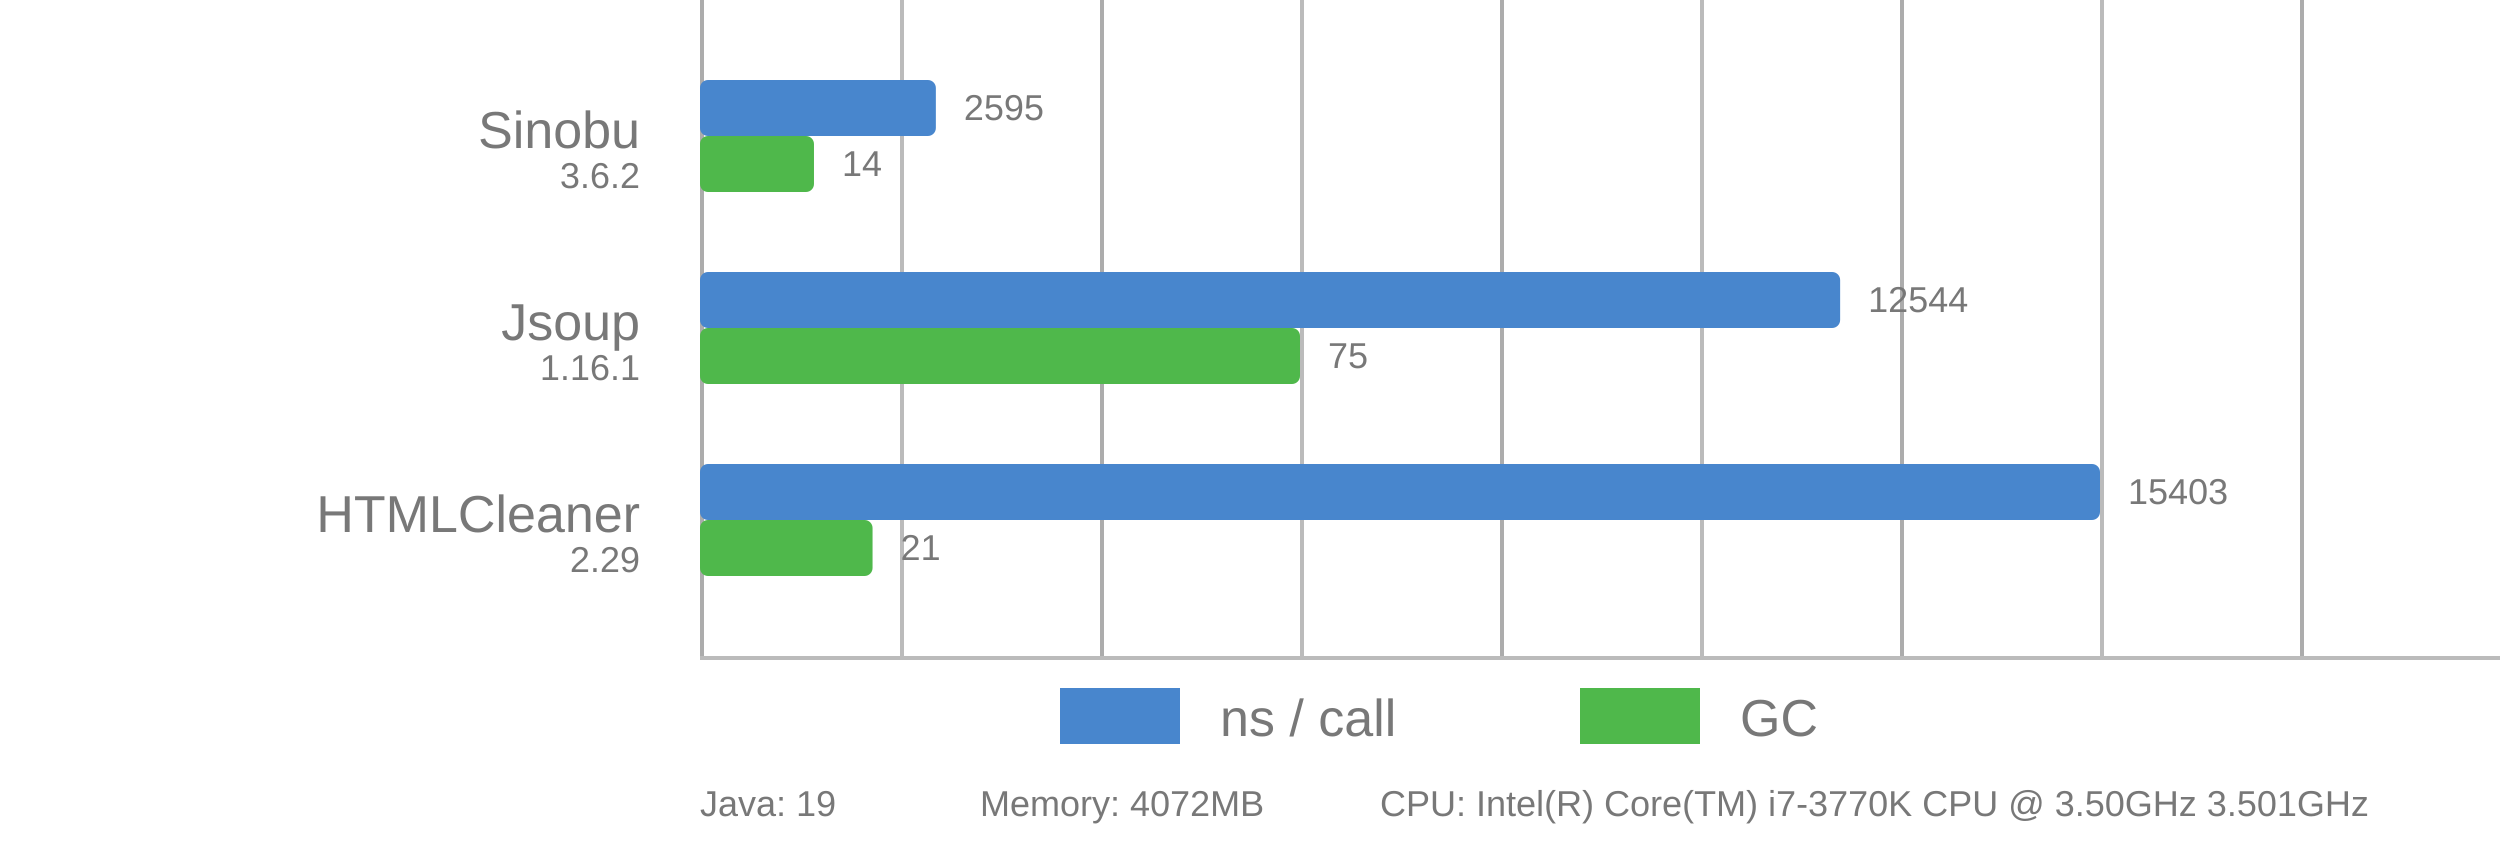
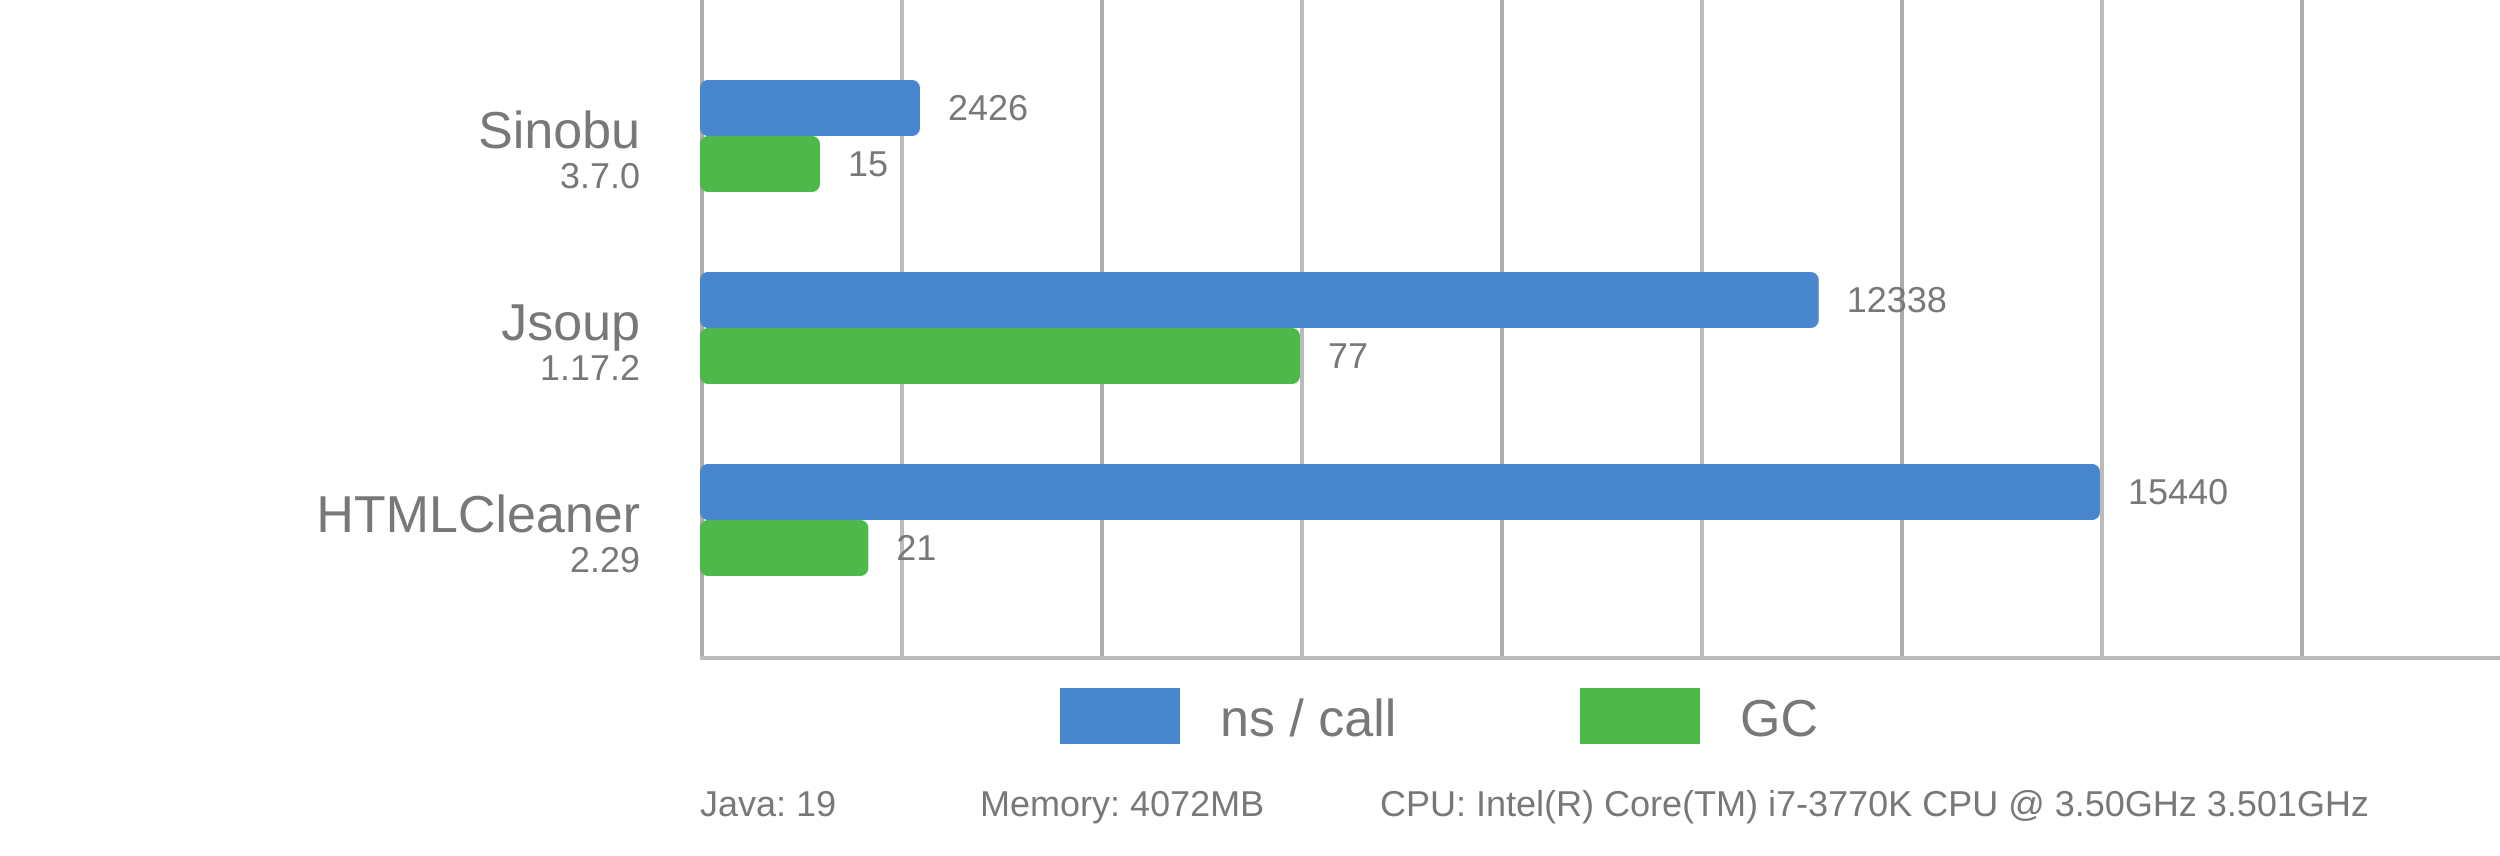
<svg xmlns="http://www.w3.org/2000/svg" viewBox="0 0 625 214">
  <style>
      text {
          font-family: Arial;
          font-size: 13px;
          fill: #787878;
      }

      .desc {
          font-size: 9px;
      }

      .vline {
          fill: #acacac;
          stroke: none;
          stroke-width: 0;
      }

      .subline {
          fill: #bbb;
          stroke: none;
          stroke-width: 0;
      }

      .call {
          fill: #4886CD;
          stroke-linejoin: round;
          height: 14px;
      }

      .gc {
          fill: #4FB84B;
          stroke-linejoin: round;
          height: 14px;
      }
  </style>
  <g>
    <rect x="175" y="0" width="1" height="164" class="vline" />
    <rect x="275" y="0" width="1" height="164" class="vline" />
    <rect x="375" y="0" width="1" height="164" class="vline" />
    <rect x="475" y="0" width="1" height="164" class="vline" />
    <rect x="575" y="0" width="1" height="164" class="vline" />
    <rect x="225" y="0" width="1" height="164" class="subline" />
    <rect x="325" y="0" width="1" height="164" class="subline" />
    <rect x="425" y="0" width="1" height="164" class="subline" />
    <rect x="525" y="0" width="1" height="164" class="subline" />
    <rect x="175" y="164" width="450" height="1" class="subline" />
    <rect x="265" y="172" width="30" class="call" />
    <text x="305" y="184">ns / call</text>
    <rect x="395" y="172" width="30" class="gc" />
    <text x="435" y="184">GC</text>
  </g>
-   <rect x="175" y="20" width="58.966" rx="2" ry="2" class="call" />
-   <rect x="175" y="34" width="28.496" rx="2" ry="2" class="gc" />
+   <rect x="175" y="20" width="54.994" rx="2" ry="2" class="call" />
+   <rect x="175" y="34" width="30" rx="2" ry="2" class="gc" />
  <text x="160" y="37" text-anchor="end">Sinobu</text>
-   <text x="160" y="47" text-anchor="end" class="desc">3.6.2</text>
-   <text x="240.966" y="30" class="desc">2595</text>
-   <text x="210.496" y="44" class="desc">14</text>
-   <rect x="175" y="68" width="285.035" rx="2" ry="2" class="call" />
+   <text x="160" y="47" text-anchor="end" class="desc">3.7.0</text>
+   <text x="236.994" y="30" class="desc">2426</text>
+   <text x="212" y="44" class="desc">15</text>
+   <rect x="175" y="68" width="279.683" rx="2" ry="2" class="call" />
  <rect x="175" y="82" width="150" rx="2" ry="2" class="gc" />
  <text x="160" y="85" text-anchor="end">Jsoup</text>
-   <text x="160" y="95" text-anchor="end" class="desc">1.16.1</text>
-   <text x="467.035" y="78" class="desc">12544</text>
-   <text x="332" y="92" class="desc">75</text>
+   <text x="160" y="95" text-anchor="end" class="desc">1.17.2</text>
+   <text x="461.683" y="78" class="desc">12338</text>
+   <text x="332" y="92" class="desc">77</text>
  <rect x="175" y="116" width="350" rx="2" ry="2" class="call" />
-   <rect x="175" y="130" width="43.14" rx="2" ry="2" class="gc" />
+   <rect x="175" y="130" width="42.078" rx="2" ry="2" class="gc" />
  <text x="160" y="133" text-anchor="end">HTMLCleaner</text>
  <text x="160" y="143" text-anchor="end" class="desc">2.29</text>
-   <text x="532" y="126" class="desc">15403</text>
-   <text x="225.14" y="140" class="desc">21</text>
+   <text x="532" y="126" class="desc">15440</text>
+   <text x="224.078" y="140" class="desc">21</text>
  <text x="175" y="204" class="desc">Java: 19</text>
  <text x="245" y="204" class="desc">Memory: 4072MB</text>
  <text x="345" y="204" class="desc">CPU: Intel(R) Core(TM) i7-3770K CPU @ 3.50GHz 3.501GHz</text>
</svg>
